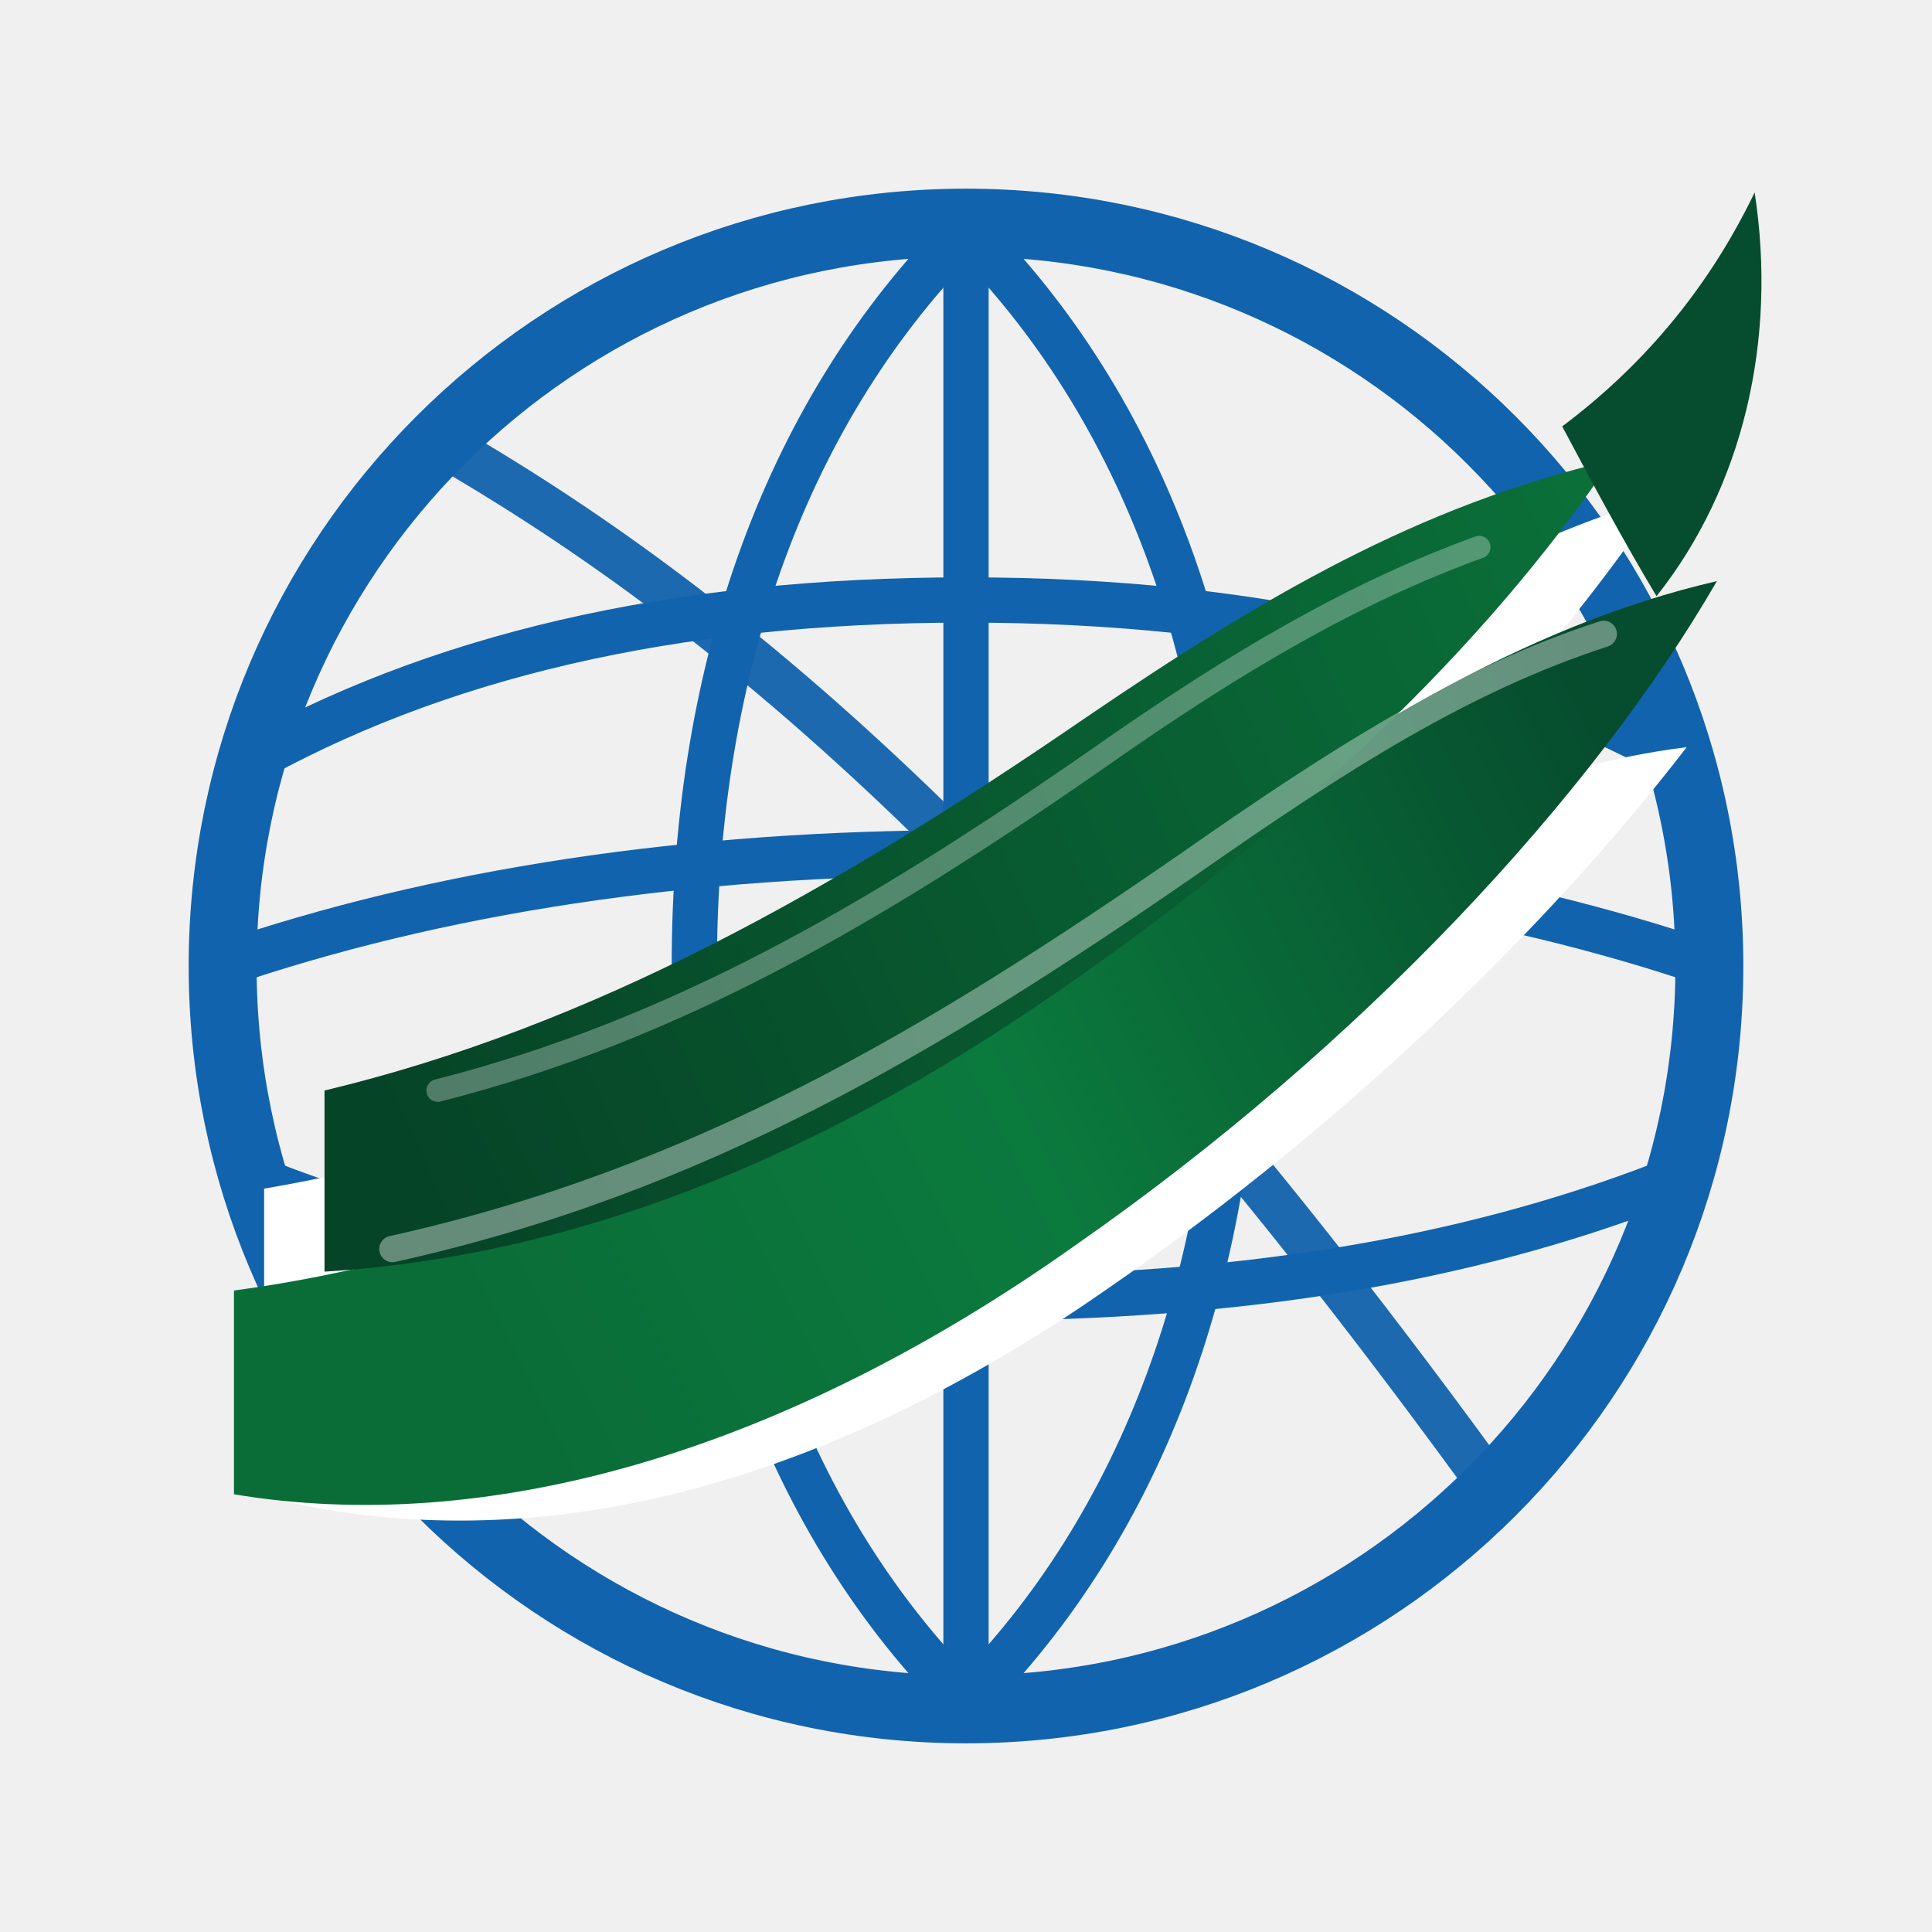
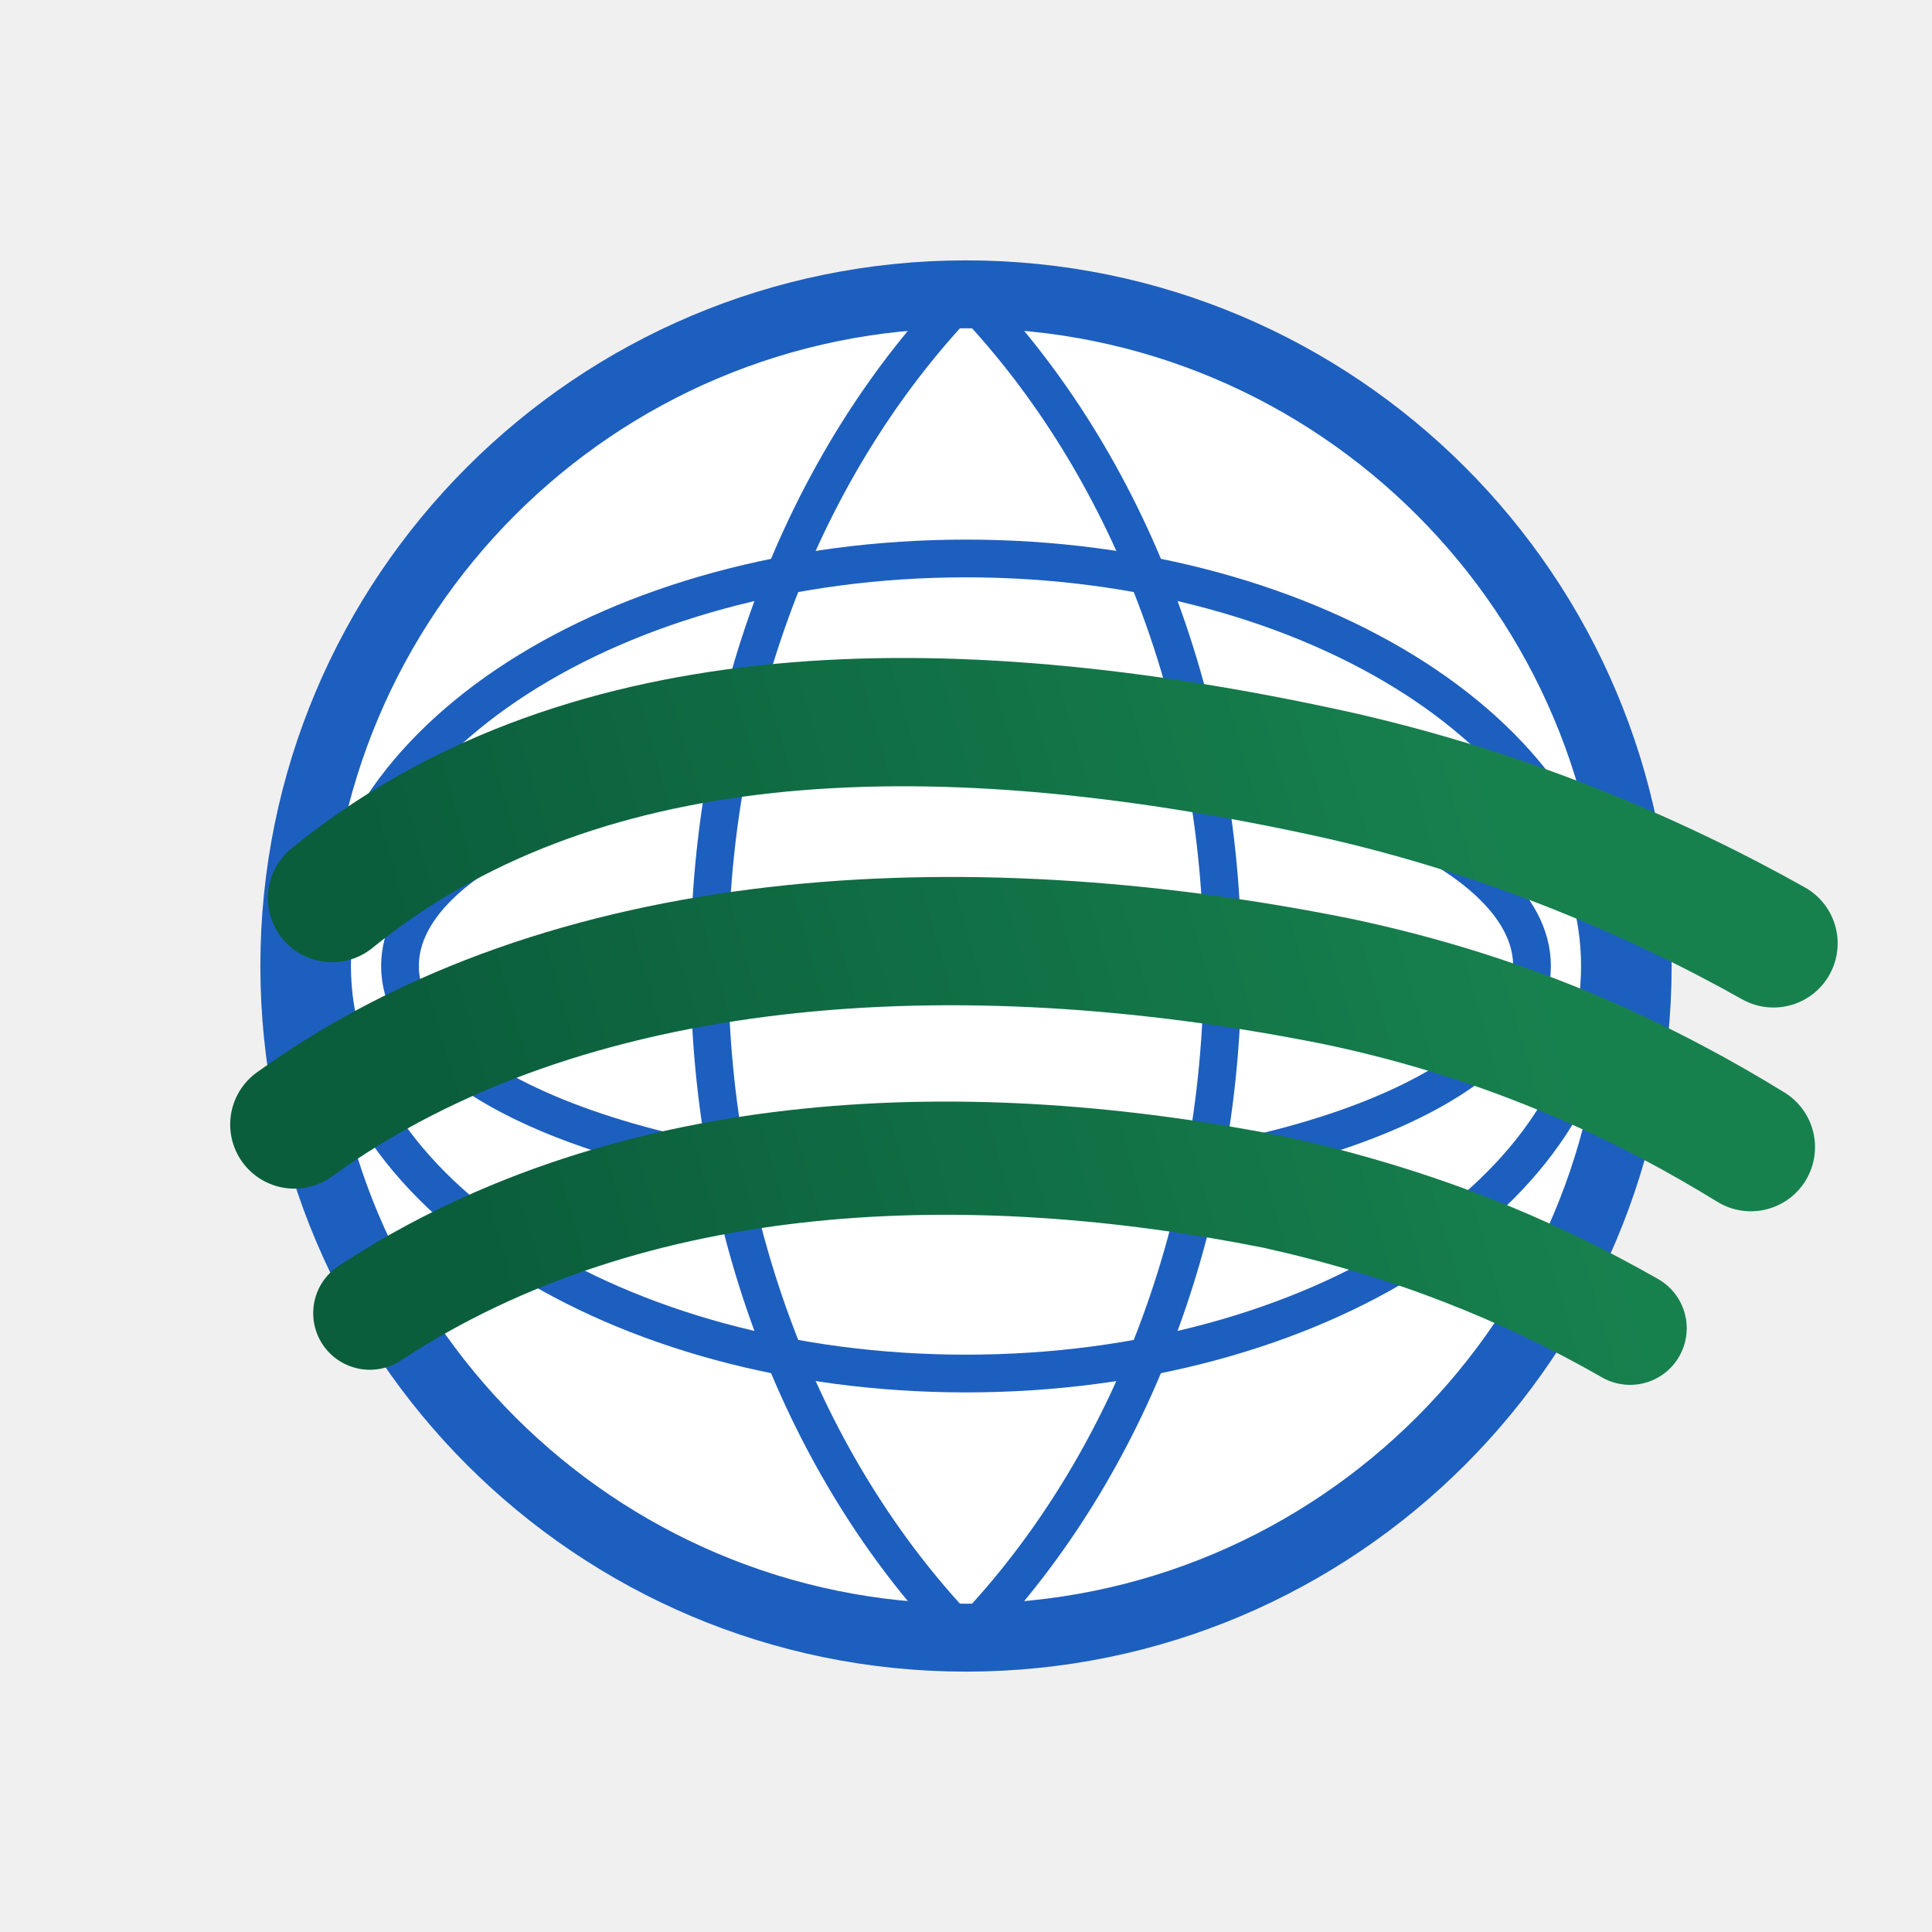
- <svg xmlns="http://www.w3.org/2000/svg" viewBox="0 0 512 512" role="img" aria-label="Global GPI logo recreated vector">
+ <svg xmlns="http://www.w3.org/2000/svg" width="512" height="512" viewBox="0 0 512 512" fill="none">
  <defs>
-     <clipPath id="globeClip">
-       <circle cx="256" cy="256" r="197" />
-     </clipPath>
-     <linearGradient id="greenRibbon" x1="117" y1="332" x2="421" y2="180" gradientUnits="userSpaceOnUse">
-       <stop offset="0" stop-color="#0a6d38" />
-       <stop offset="0.45" stop-color="#0b7a3d" />
-       <stop offset="1" stop-color="#064c2e" />
-     </linearGradient>
-     <linearGradient id="greenRibbonDark" x1="101" y1="292" x2="424" y2="146" gradientUnits="userSpaceOnUse">
-       <stop offset="0" stop-color="#064427" />
-       <stop offset="1" stop-color="#0a6f39" />
+     <linearGradient id="greenWave" x1="120" y1="300" x2="400" y2="220" gradientUnits="userSpaceOnUse">
+       <stop offset="0%" stop-color="#0B5E3C" />
+       <stop offset="100%" stop-color="#17814E" />
    </linearGradient>
  </defs>
-   <circle cx="256" cy="256" r="197" fill="none" stroke="#1263ad" stroke-width="18" />
-   <g clip-path="url(#globeClip)" fill="none" stroke="#1263ad" stroke-width="12" stroke-linecap="round">
-     <path d="M64 203 C115 174 178 159 256 159 C334 159 397 174 448 203" />
-     <path d="M58 256 C116 236 183 226 256 226 C329 226 396 236 454 256" />
-     <path d="M72 314 C124 334 184 344 256 344 C328 344 388 334 440 314" />
-     <path d="M256 61 C209 108 184 176 184 256 C184 336 209 404 256 451" />
-     <path d="M256 61 C303 108 328 176 328 256 C328 336 303 404 256 451" />
-     <path d="M256 60 L256 452" />
-     <path d="M116 117 C189 159 275 228 396 395" opacity="0.95" />
-   </g>
-   <path d="M70 315 C158 300 228 260 303 208 C350 176 392 145 440 132 C404 186 346 244 274 295 C203 345 137 367 70 365 Z" fill="#ffffff" />
-   <path d="M76 356 C162 349 242 306 325 249 C368 220 407 203 447 198 C410 246 355 300 287 346 C211 397 139 412 76 398 Z" fill="#ffffff" />
-   <path d="M62 342 C151 330 226 287 305 232 C356 196 403 166 455 154 C422 211 361 277 285 330 C206 386 128 407 62 396 Z" fill="url(#greenRibbon)" />
-   <path d="M86 289 C157 272 221 236 288 190 C335 158 376 134 427 122 C394 171 344 219 280 263 C215 308 151 333 86 337 Z" fill="url(#greenRibbonDark)" />
-   <path d="M414 113 C434 98 452 78 465 51 C471 90 462 129 439 158 C430 143 422 128 414 113 Z" fill="#064c2e" />
-   <path d="M104 331 C185 313 247 276 315 229 C355 201 388 180 425 168" fill="none" stroke="#ffffff" stroke-width="7" stroke-linecap="round" opacity="0.38" />
-   <path d="M116 289 C179 273 232 242 291 201 C328 175 359 157 392 145" fill="none" stroke="#ffffff" stroke-width="6" stroke-linecap="round" opacity="0.30" />
+   <circle cx="256" cy="256" r="178" stroke="#1D5FBF" stroke-width="18" fill="white" />
+   <ellipse cx="256" cy="256" rx="150" ry="58" stroke="#1D5FBF" stroke-width="10" fill="none" />
+   <ellipse cx="256" cy="256" rx="168" ry="108" stroke="#1D5FBF" stroke-width="10" fill="none" />
+   <path d="M256 78C215 120 188 184 188 256C188 328 215 392 256 434" stroke="#1D5FBF" stroke-width="10" fill="none" />
+   <path d="M256 78C297 120 324 184 324 256C324 328 297 392 256 434" stroke="#1D5FBF" stroke-width="10" fill="none" />
+   <path d="M88 238C152 186 244 182 348 204C396 214 438 232 470 250" stroke="url(#greenWave)" stroke-width="34" stroke-linecap="round" fill="none" />
+   <path d="M78 298C150 246 254 240 354 260C402 270 438 288 464 304" stroke="url(#greenWave)" stroke-width="34" stroke-linecap="round" fill="none" />
+   <path d="M98 348C168 302 258 300 338 316C374 324 404 336 432 352" stroke="url(#greenWave)" stroke-width="30" stroke-linecap="round" fill="none" />
</svg>
